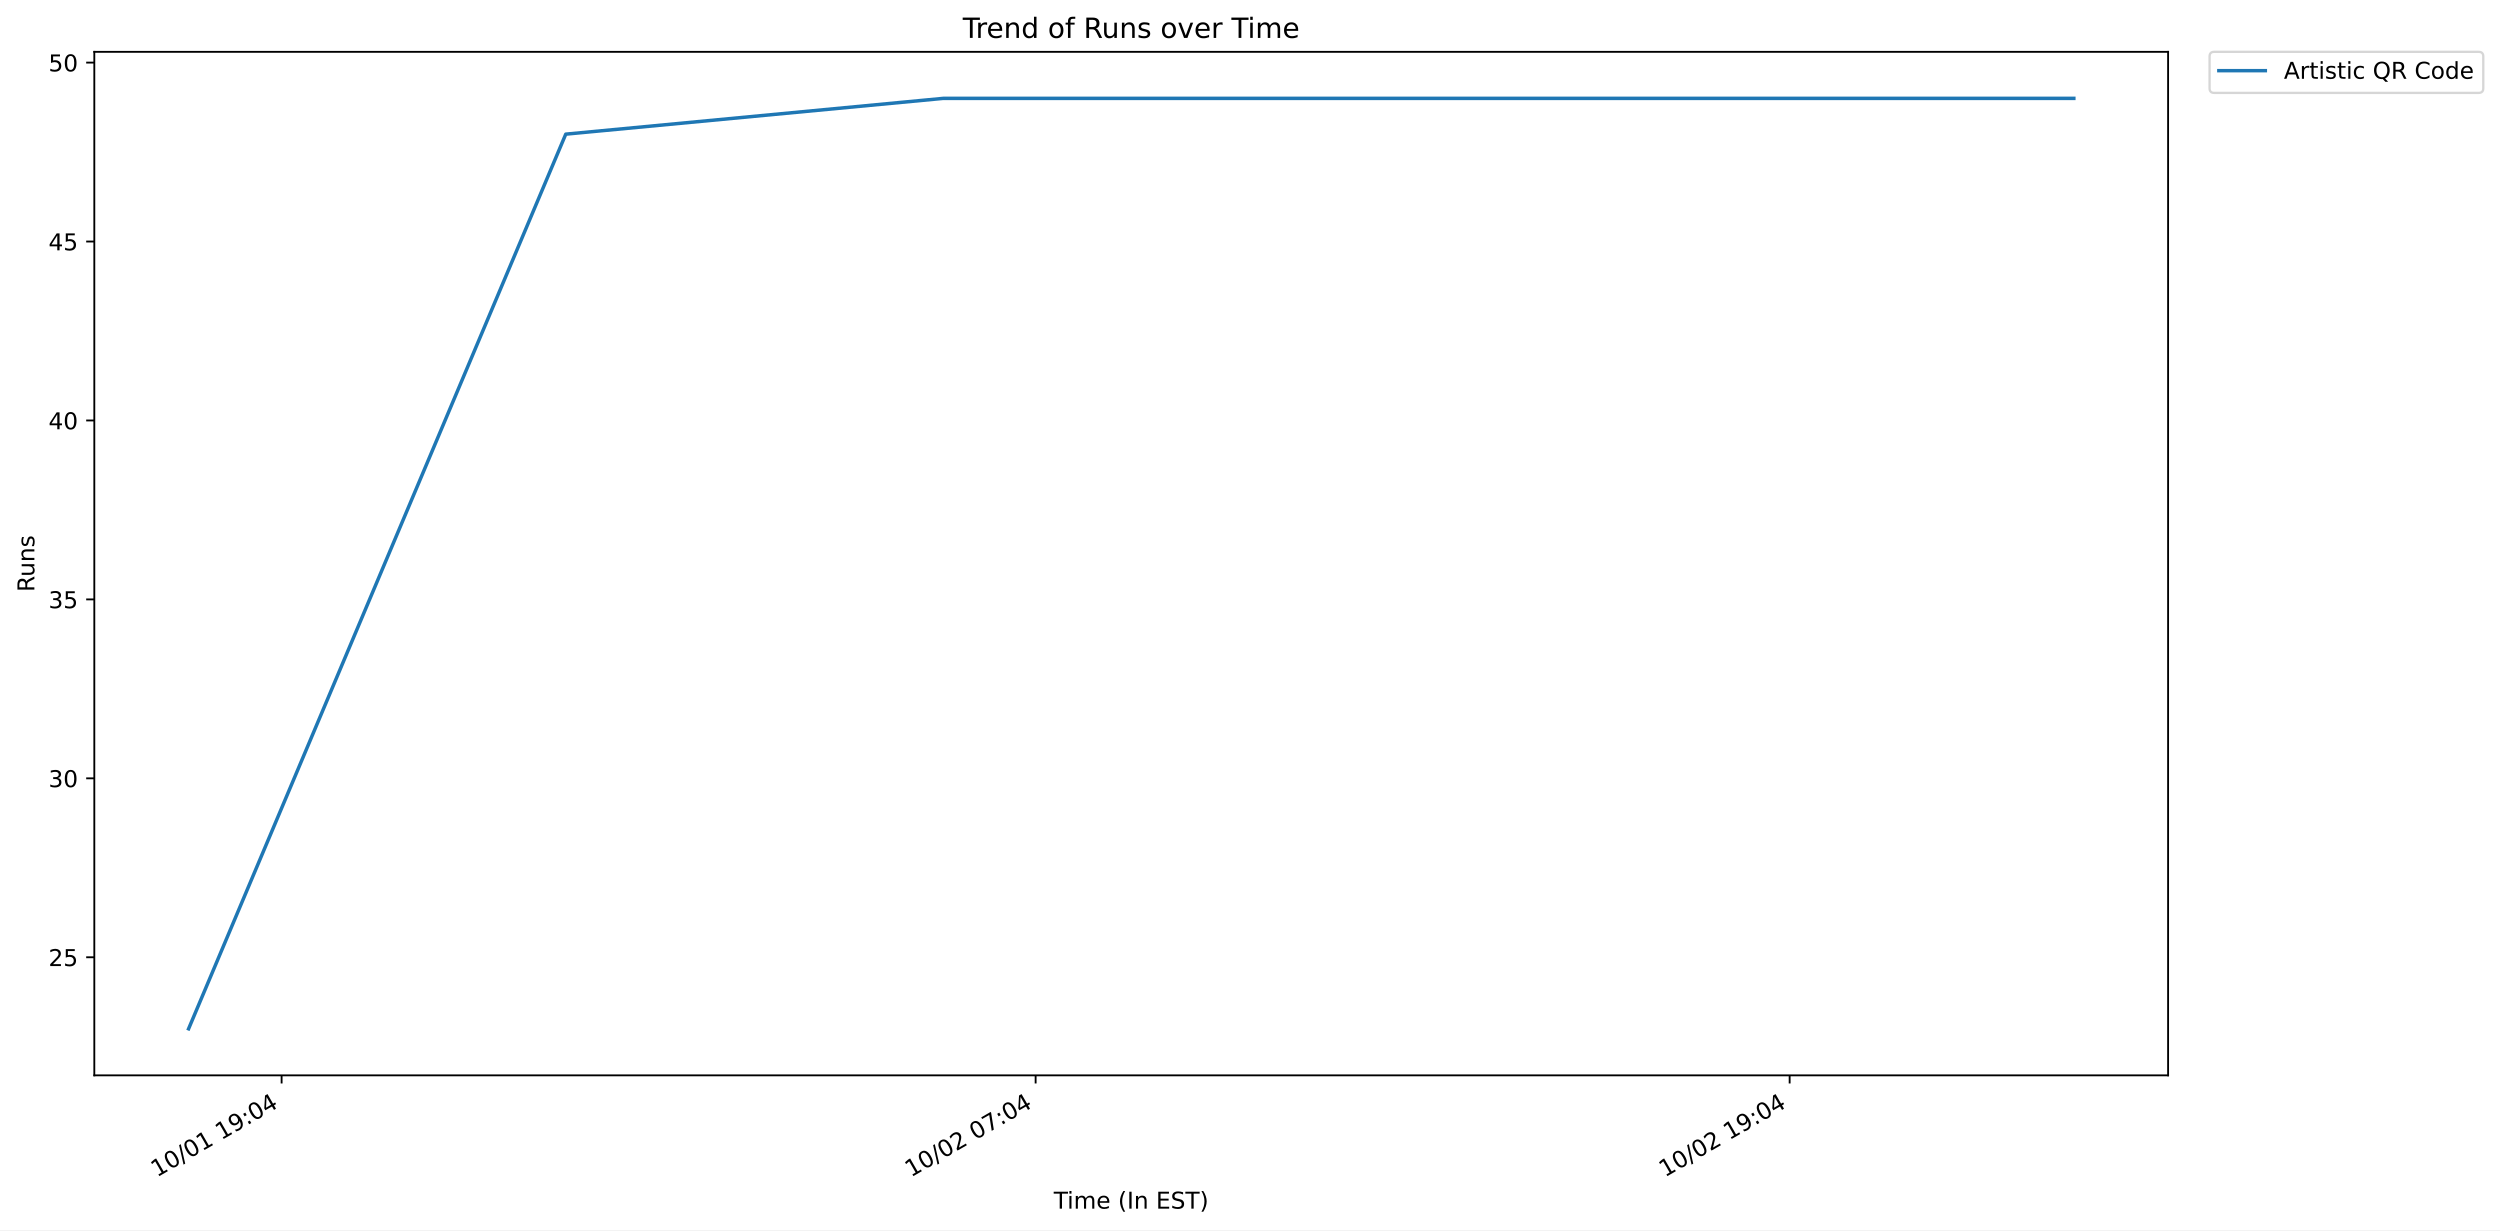
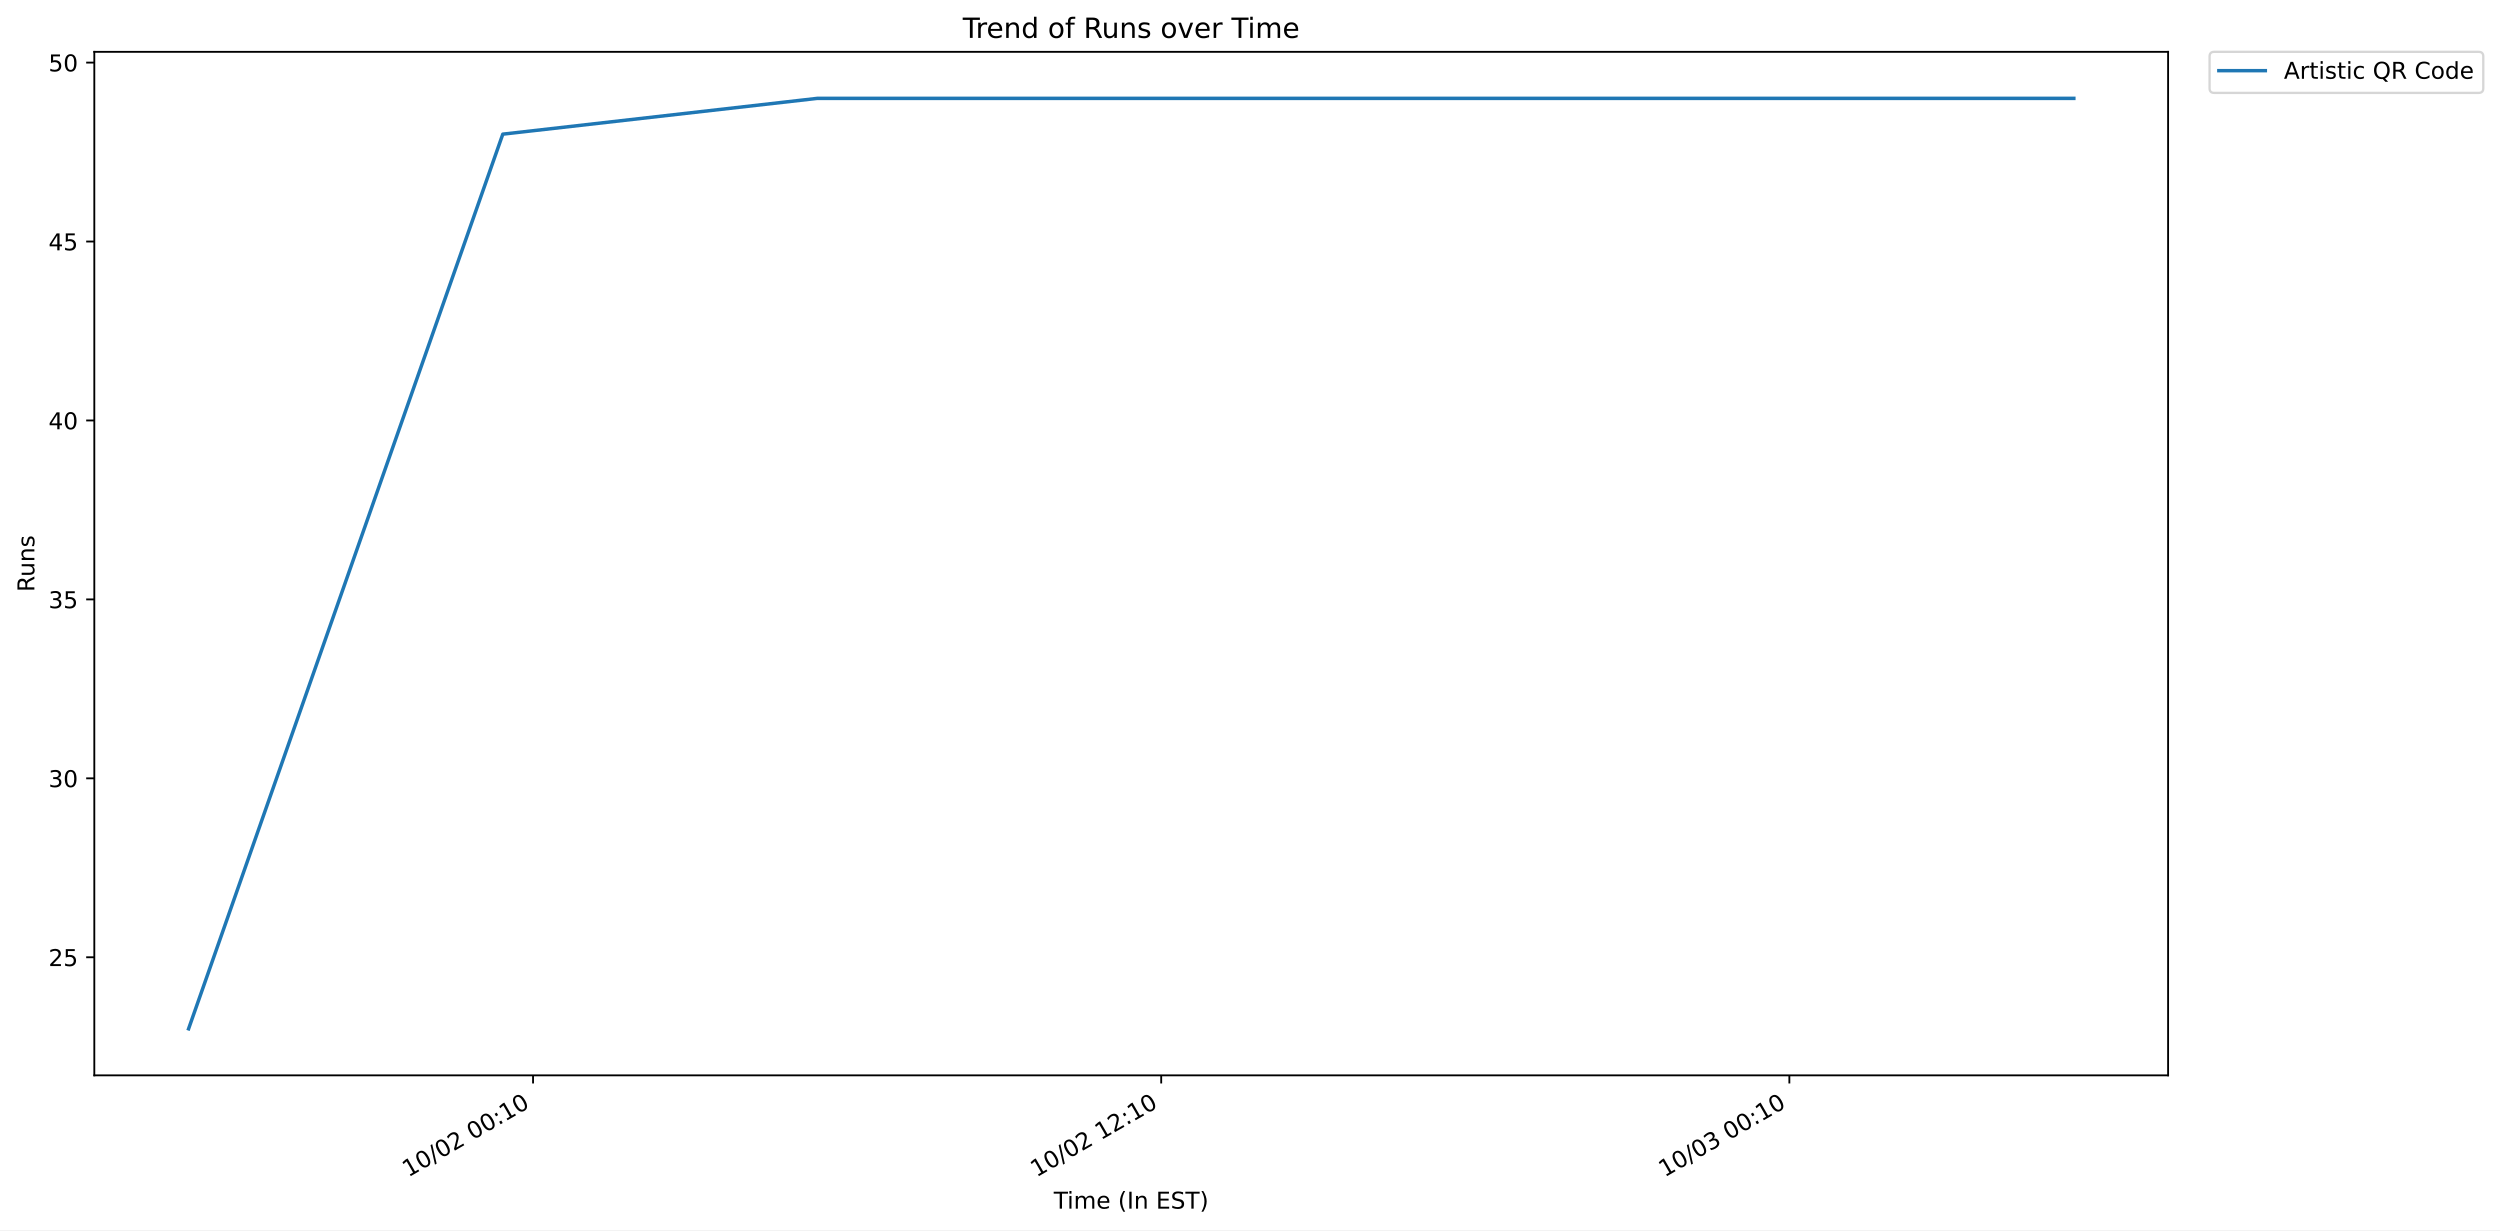
<svg xmlns="http://www.w3.org/2000/svg" xmlns:xlink="http://www.w3.org/1999/xlink" width="1076.295pt" height="529.626pt" viewBox="0 0 1076.295 529.626" version="1.1">
  <defs>
    <style type="text/css">*{stroke-linejoin: round; stroke-linecap: butt}</style>
  </defs>
  <g id="figure_1">
    <g id="patch_1">
      <path d="M 0 529.626  L 1076.295 529.626  L 1076.295 0  L 0 0  z " style="fill: #ffffff" />
    </g>
    <g id="axes_1">
      <g id="patch_2">
        <path d="M 40.603 462.958  L 933.403 462.958  L 933.403 22.318  L 40.603 22.318  z " style="fill: #ffffff" />
      </g>
      <g id="matplotlib.axis_1">
        <g id="xtick_1">
          <g id="line2d_1">
            <defs>
-               <path id="me366213491" d="M 0 0  L 0 3.5  " style="stroke: #000000; stroke-width: 0.8" />
-             </defs>
-             <g>
-               <use xlink:href="#me366213491" x="121.24" y="462.958" style="stroke: #000000; stroke-width: 0.8" />
+               <path id="mb31d9463e0" d="M 0 0  L 0 3.5  " style="stroke: #000000; stroke-width: 0.8" />
+             </defs>
+             <g>
+               <use xlink:href="#mb31d9463e0" x="229.487" y="462.958" style="stroke: #000000; stroke-width: 0.8" />
            </g>
          </g>
          <g id="text_1">
-             <g transform="translate(67.532 506.9464) rotate(-30) scale(0.1 -0.1)">
+             <g transform="translate(175.7795 506.9464) rotate(-30) scale(0.1 -0.1)">
              <defs>
                <path id="DejaVuSans-31" d="M 794 531  L 1825 531  L 1825 4091  L 703 3866  L 703 4441  L 1819 4666  L 2450 4666  L 2450 531  L 3481 531  L 3481 0  L 794 0  L 794 531  z " transform="scale(0.015625)" />
                <path id="DejaVuSans-30" d="M 2034 4250  Q 1547 4250 1301 3770  Q 1056 3291 1056 2328  Q 1056 1369 1301 889  Q 1547 409 2034 409  Q 2525 409 2770 889  Q 3016 1369 3016 2328  Q 3016 3291 2770 3770  Q 2525 4250 2034 4250  z M 2034 4750  Q 2819 4750 3233 4129  Q 3647 3509 3647 2328  Q 3647 1150 3233 529  Q 2819 -91 2034 -91  Q 1250 -91 836 529  Q 422 1150 422 2328  Q 422 3509 836 4129  Q 1250 4750 2034 4750  z " transform="scale(0.015625)" />
                <path id="DejaVuSans-2f" d="M 1625 4666  L 2156 4666  L 531 -594  L 0 -594  L 1625 4666  z " transform="scale(0.015625)" />
+                 <path id="DejaVuSans-32" d="M 1228 531  L 3431 531  L 3431 0  L 469 0  L 469 531  Q 828 903 1448 1529  Q 2069 2156 2228 2338  Q 2531 2678 2651 2914  Q 2772 3150 2772 3378  Q 2772 3750 2511 3984  Q 2250 4219 1831 4219  Q 1534 4219 1204 4116  Q 875 4013 500 3803  L 500 4441  Q 881 4594 1212 4672  Q 1544 4750 1819 4750  Q 2544 4750 2975 4387  Q 3406 4025 3406 3419  Q 3406 3131 3298 2873  Q 3191 2616 2906 2266  Q 2828 2175 2409 1742  Q 1991 1309 1228 531  z " transform="scale(0.015625)" />
                <path id="DejaVuSans-20" transform="scale(0.015625)" />
-                 <path id="DejaVuSans-39" d="M 703 97  L 703 672  Q 941 559 1184 500  Q 1428 441 1663 441  Q 2288 441 2617 861  Q 2947 1281 2994 2138  Q 2813 1869 2534 1725  Q 2256 1581 1919 1581  Q 1219 1581 811 2004  Q 403 2428 403 3163  Q 403 3881 828 4315  Q 1253 4750 1959 4750  Q 2769 4750 3195 4129  Q 3622 3509 3622 2328  Q 3622 1225 3098 567  Q 2575 -91 1691 -91  Q 1453 -91 1209 -44  Q 966 3 703 97  z M 1959 2075  Q 2384 2075 2632 2365  Q 2881 2656 2881 3163  Q 2881 3666 2632 3958  Q 2384 4250 1959 4250  Q 1534 4250 1286 3958  Q 1038 3666 1038 3163  Q 1038 2656 1286 2365  Q 1534 2075 1959 2075  z " transform="scale(0.015625)" />
                <path id="DejaVuSans-3a" d="M 750 794  L 1409 794  L 1409 0  L 750 0  L 750 794  z M 750 3309  L 1409 3309  L 1409 2516  L 750 2516  L 750 3309  z " transform="scale(0.015625)" />
-                 <path id="DejaVuSans-34" d="M 2419 4116  L 825 1625  L 2419 1625  L 2419 4116  z M 2253 4666  L 3047 4666  L 3047 1625  L 3713 1625  L 3713 1100  L 3047 1100  L 3047 0  L 2419 0  L 2419 1100  L 313 1100  L 313 1709  L 2253 4666  z " transform="scale(0.015625)" />
-               </defs>
-               <use xlink:href="#DejaVuSans-31" />
-               <use xlink:href="#DejaVuSans-30" x="63.623" />
-               <use xlink:href="#DejaVuSans-2f" x="127.246" />
-               <use xlink:href="#DejaVuSans-30" x="160.938" />
-               <use xlink:href="#DejaVuSans-31" x="224.561" />
-               <use xlink:href="#DejaVuSans-20" x="288.184" />
-               <use xlink:href="#DejaVuSans-31" x="319.971" />
-               <use xlink:href="#DejaVuSans-39" x="383.594" />
-               <use xlink:href="#DejaVuSans-3a" x="447.217" />
-               <use xlink:href="#DejaVuSans-30" x="480.908" />
-               <use xlink:href="#DejaVuSans-34" x="544.531" />
-             </g>
-           </g>
-         </g>
-         <g id="xtick_2">
-           <g id="line2d_2">
-             <g>
-               <use xlink:href="#me366213491" x="445.857" y="462.958" style="stroke: #000000; stroke-width: 0.8" />
-             </g>
-           </g>
-           <g id="text_2">
-             <g transform="translate(392.149 506.9464) rotate(-30) scale(0.1 -0.1)">
-               <defs>
-                 <path id="DejaVuSans-32" d="M 1228 531  L 3431 531  L 3431 0  L 469 0  L 469 531  Q 828 903 1448 1529  Q 2069 2156 2228 2338  Q 2531 2678 2651 2914  Q 2772 3150 2772 3378  Q 2772 3750 2511 3984  Q 2250 4219 1831 4219  Q 1534 4219 1204 4116  Q 875 4013 500 3803  L 500 4441  Q 881 4594 1212 4672  Q 1544 4750 1819 4750  Q 2544 4750 2975 4387  Q 3406 4025 3406 3419  Q 3406 3131 3298 2873  Q 3191 2616 2906 2266  Q 2828 2175 2409 1742  Q 1991 1309 1228 531  z " transform="scale(0.015625)" />
-                 <path id="DejaVuSans-37" d="M 525 4666  L 3525 4666  L 3525 4397  L 1831 0  L 1172 0  L 2766 4134  L 525 4134  L 525 4666  z " transform="scale(0.015625)" />
              </defs>
              <use xlink:href="#DejaVuSans-31" />
              <use xlink:href="#DejaVuSans-30" x="63.623" />
              <use xlink:href="#DejaVuSans-2f" x="127.246" />
              <use xlink:href="#DejaVuSans-30" x="160.938" />
              <use xlink:href="#DejaVuSans-32" x="224.561" />
              <use xlink:href="#DejaVuSans-20" x="288.184" />
              <use xlink:href="#DejaVuSans-30" x="319.971" />
-               <use xlink:href="#DejaVuSans-37" x="383.594" />
+               <use xlink:href="#DejaVuSans-30" x="383.594" />
              <use xlink:href="#DejaVuSans-3a" x="447.217" />
-               <use xlink:href="#DejaVuSans-30" x="480.908" />
-               <use xlink:href="#DejaVuSans-34" x="544.531" />
-             </g>
-           </g>
-         </g>
-         <g id="xtick_3">
-           <g id="line2d_3">
-             <g>
-               <use xlink:href="#me366213491" x="770.474" y="462.958" style="stroke: #000000; stroke-width: 0.8" />
-             </g>
-           </g>
-           <g id="text_3">
-             <g transform="translate(716.766 506.9464) rotate(-30) scale(0.1 -0.1)">
+               <use xlink:href="#DejaVuSans-31" x="480.908" />
+               <use xlink:href="#DejaVuSans-30" x="544.531" />
+             </g>
+           </g>
+         </g>
+         <g id="xtick_2">
+           <g id="line2d_2">
+             <g>
+               <use xlink:href="#mb31d9463e0" x="499.919" y="462.958" style="stroke: #000000; stroke-width: 0.8" />
+             </g>
+           </g>
+           <g id="text_2">
+             <g transform="translate(446.2111 506.9464) rotate(-30) scale(0.1 -0.1)">
              <use xlink:href="#DejaVuSans-31" />
              <use xlink:href="#DejaVuSans-30" x="63.623" />
              <use xlink:href="#DejaVuSans-2f" x="127.246" />
              <use xlink:href="#DejaVuSans-30" x="160.938" />
              <use xlink:href="#DejaVuSans-32" x="224.561" />
              <use xlink:href="#DejaVuSans-20" x="288.184" />
              <use xlink:href="#DejaVuSans-31" x="319.971" />
-               <use xlink:href="#DejaVuSans-39" x="383.594" />
+               <use xlink:href="#DejaVuSans-32" x="383.594" />
              <use xlink:href="#DejaVuSans-3a" x="447.217" />
-               <use xlink:href="#DejaVuSans-30" x="480.908" />
-               <use xlink:href="#DejaVuSans-34" x="544.531" />
+               <use xlink:href="#DejaVuSans-31" x="480.908" />
+               <use xlink:href="#DejaVuSans-30" x="544.531" />
+             </g>
+           </g>
+         </g>
+         <g id="xtick_3">
+           <g id="line2d_3">
+             <g>
+               <use xlink:href="#mb31d9463e0" x="770.35" y="462.958" style="stroke: #000000; stroke-width: 0.8" />
+             </g>
+           </g>
+           <g id="text_3">
+             <g transform="translate(716.6428 506.9464) rotate(-30) scale(0.1 -0.1)">
+               <defs>
+                 <path id="DejaVuSans-33" d="M 2597 2516  Q 3050 2419 3304 2112  Q 3559 1806 3559 1356  Q 3559 666 3084 287  Q 2609 -91 1734 -91  Q 1441 -91 1130 -33  Q 819 25 488 141  L 488 750  Q 750 597 1062 519  Q 1375 441 1716 441  Q 2309 441 2620 675  Q 2931 909 2931 1356  Q 2931 1769 2642 2001  Q 2353 2234 1838 2234  L 1294 2234  L 1294 2753  L 1863 2753  Q 2328 2753 2575 2939  Q 2822 3125 2822 3475  Q 2822 3834 2567 4026  Q 2313 4219 1838 4219  Q 1578 4219 1281 4162  Q 984 4106 628 3988  L 628 4550  Q 988 4650 1302 4700  Q 1616 4750 1894 4750  Q 2613 4750 3031 4423  Q 3450 4097 3450 3541  Q 3450 3153 3228 2886  Q 3006 2619 2597 2516  z " transform="scale(0.015625)" />
+               </defs>
+               <use xlink:href="#DejaVuSans-31" />
+               <use xlink:href="#DejaVuSans-30" x="63.623" />
+               <use xlink:href="#DejaVuSans-2f" x="127.246" />
+               <use xlink:href="#DejaVuSans-30" x="160.938" />
+               <use xlink:href="#DejaVuSans-33" x="224.561" />
+               <use xlink:href="#DejaVuSans-20" x="288.184" />
+               <use xlink:href="#DejaVuSans-30" x="319.971" />
+               <use xlink:href="#DejaVuSans-30" x="383.594" />
+               <use xlink:href="#DejaVuSans-3a" x="447.217" />
+               <use xlink:href="#DejaVuSans-31" x="480.908" />
+               <use xlink:href="#DejaVuSans-30" x="544.531" />
            </g>
          </g>
        </g>
        <g id="text_4">
          <g transform="translate(453.6586 520.3459) scale(0.1 -0.1)">
            <defs>
              <path id="DejaVuSans-54" d="M -19 4666  L 3928 4666  L 3928 4134  L 2272 4134  L 2272 0  L 1638 0  L 1638 4134  L -19 4134  L -19 4666  z " transform="scale(0.015625)" />
              <path id="DejaVuSans-69" d="M 603 3500  L 1178 3500  L 1178 0  L 603 0  L 603 3500  z M 603 4863  L 1178 4863  L 1178 4134  L 603 4134  L 603 4863  z " transform="scale(0.015625)" />
              <path id="DejaVuSans-6d" d="M 3328 2828  Q 3544 3216 3844 3400  Q 4144 3584 4550 3584  Q 5097 3584 5394 3201  Q 5691 2819 5691 2113  L 5691 0  L 5113 0  L 5113 2094  Q 5113 2597 4934 2840  Q 4756 3084 4391 3084  Q 3944 3084 3684 2787  Q 3425 2491 3425 1978  L 3425 0  L 2847 0  L 2847 2094  Q 2847 2600 2669 2842  Q 2491 3084 2119 3084  Q 1678 3084 1418 2786  Q 1159 2488 1159 1978  L 1159 0  L 581 0  L 581 3500  L 1159 3500  L 1159 2956  Q 1356 3278 1631 3431  Q 1906 3584 2284 3584  Q 2666 3584 2933 3390  Q 3200 3197 3328 2828  z " transform="scale(0.015625)" />
              <path id="DejaVuSans-65" d="M 3597 1894  L 3597 1613  L 953 1613  Q 991 1019 1311 708  Q 1631 397 2203 397  Q 2534 397 2845 478  Q 3156 559 3463 722  L 3463 178  Q 3153 47 2828 -22  Q 2503 -91 2169 -91  Q 1331 -91 842 396  Q 353 884 353 1716  Q 353 2575 817 3079  Q 1281 3584 2069 3584  Q 2775 3584 3186 3129  Q 3597 2675 3597 1894  z M 3022 2063  Q 3016 2534 2758 2815  Q 2500 3097 2075 3097  Q 1594 3097 1305 2825  Q 1016 2553 972 2059  L 3022 2063  z " transform="scale(0.015625)" />
              <path id="DejaVuSans-28" d="M 1984 4856  Q 1566 4138 1362 3434  Q 1159 2731 1159 2009  Q 1159 1288 1364 580  Q 1569 -128 1984 -844  L 1484 -844  Q 1016 -109 783 600  Q 550 1309 550 2009  Q 550 2706 781 3412  Q 1013 4119 1484 4856  L 1984 4856  z " transform="scale(0.015625)" />
              <path id="DejaVuSans-49" d="M 628 4666  L 1259 4666  L 1259 0  L 628 0  L 628 4666  z " transform="scale(0.015625)" />
              <path id="DejaVuSans-6e" d="M 3513 2113  L 3513 0  L 2938 0  L 2938 2094  Q 2938 2591 2744 2837  Q 2550 3084 2163 3084  Q 1697 3084 1428 2787  Q 1159 2491 1159 1978  L 1159 0  L 581 0  L 581 3500  L 1159 3500  L 1159 2956  Q 1366 3272 1645 3428  Q 1925 3584 2291 3584  Q 2894 3584 3203 3211  Q 3513 2838 3513 2113  z " transform="scale(0.015625)" />
              <path id="DejaVuSans-45" d="M 628 4666  L 3578 4666  L 3578 4134  L 1259 4134  L 1259 2753  L 3481 2753  L 3481 2222  L 1259 2222  L 1259 531  L 3634 531  L 3634 0  L 628 0  L 628 4666  z " transform="scale(0.015625)" />
              <path id="DejaVuSans-53" d="M 3425 4513  L 3425 3897  Q 3066 4069 2747 4153  Q 2428 4238 2131 4238  Q 1616 4238 1336 4038  Q 1056 3838 1056 3469  Q 1056 3159 1242 3001  Q 1428 2844 1947 2747  L 2328 2669  Q 3034 2534 3370 2195  Q 3706 1856 3706 1288  Q 3706 609 3251 259  Q 2797 -91 1919 -91  Q 1588 -91 1214 -16  Q 841 59 441 206  L 441 856  Q 825 641 1194 531  Q 1563 422 1919 422  Q 2459 422 2753 634  Q 3047 847 3047 1241  Q 3047 1584 2836 1778  Q 2625 1972 2144 2069  L 1759 2144  Q 1053 2284 737 2584  Q 422 2884 422 3419  Q 422 4038 858 4394  Q 1294 4750 2059 4750  Q 2388 4750 2728 4690  Q 3069 4631 3425 4513  z " transform="scale(0.015625)" />
              <path id="DejaVuSans-29" d="M 513 4856  L 1013 4856  Q 1481 4119 1714 3412  Q 1947 2706 1947 2009  Q 1947 1309 1714 600  Q 1481 -109 1013 -844  L 513 -844  Q 928 -128 1133 580  Q 1338 1288 1338 2009  Q 1338 2731 1133 3434  Q 928 4138 513 4856  z " transform="scale(0.015625)" />
            </defs>
            <use xlink:href="#DejaVuSans-54" />
            <use xlink:href="#DejaVuSans-69" x="57.959" />
            <use xlink:href="#DejaVuSans-6d" x="85.742" />
            <use xlink:href="#DejaVuSans-65" x="183.154" />
            <use xlink:href="#DejaVuSans-20" x="244.678" />
            <use xlink:href="#DejaVuSans-28" x="276.465" />
            <use xlink:href="#DejaVuSans-49" x="315.479" />
            <use xlink:href="#DejaVuSans-6e" x="344.971" />
            <use xlink:href="#DejaVuSans-20" x="408.35" />
            <use xlink:href="#DejaVuSans-45" x="440.137" />
            <use xlink:href="#DejaVuSans-53" x="503.32" />
            <use xlink:href="#DejaVuSans-54" x="566.797" />
            <use xlink:href="#DejaVuSans-29" x="627.881" />
          </g>
        </g>
      </g>
      <g id="matplotlib.axis_2">
        <g id="ytick_1">
          <g id="line2d_4">
            <defs>
-               <path id="m76ed557c93" d="M 0 0  L -3.5 0  " style="stroke: #000000; stroke-width: 0.8" />
-             </defs>
-             <g>
-               <use xlink:href="#m76ed557c93" x="40.603" y="412.115" style="stroke: #000000; stroke-width: 0.8" />
+               <path id="mcaf431d10a" d="M 0 0  L -3.5 0  " style="stroke: #000000; stroke-width: 0.8" />
+             </defs>
+             <g>
+               <use xlink:href="#mcaf431d10a" x="40.603" y="412.115" style="stroke: #000000; stroke-width: 0.8" />
            </g>
          </g>
          <g id="text_5">
            <g transform="translate(20.87813 415.9143) scale(0.1 -0.1)">
              <defs>
                <path id="DejaVuSans-35" d="M 691 4666  L 3169 4666  L 3169 4134  L 1269 4134  L 1269 2991  Q 1406 3038 1543 3061  Q 1681 3084 1819 3084  Q 2600 3084 3056 2656  Q 3513 2228 3513 1497  Q 3513 744 3044 326  Q 2575 -91 1722 -91  Q 1428 -91 1123 -41  Q 819 9 494 109  L 494 744  Q 775 591 1075 516  Q 1375 441 1709 441  Q 2250 441 2565 725  Q 2881 1009 2881 1497  Q 2881 1984 2565 2268  Q 2250 2553 1709 2553  Q 1456 2553 1204 2497  Q 953 2441 691 2322  L 691 4666  z " transform="scale(0.015625)" />
              </defs>
              <use xlink:href="#DejaVuSans-32" />
              <use xlink:href="#DejaVuSans-35" x="63.623" />
            </g>
          </g>
        </g>
        <g id="ytick_2">
          <g id="line2d_5">
            <g>
-               <use xlink:href="#m76ed557c93" x="40.603" y="335.08" style="stroke: #000000; stroke-width: 0.8" />
+               <use xlink:href="#mcaf431d10a" x="40.603" y="335.08" style="stroke: #000000; stroke-width: 0.8" />
            </g>
          </g>
          <g id="text_6">
            <g transform="translate(20.87813 338.8793) scale(0.1 -0.1)">
-               <defs>
-                 <path id="DejaVuSans-33" d="M 2597 2516  Q 3050 2419 3304 2112  Q 3559 1806 3559 1356  Q 3559 666 3084 287  Q 2609 -91 1734 -91  Q 1441 -91 1130 -33  Q 819 25 488 141  L 488 750  Q 750 597 1062 519  Q 1375 441 1716 441  Q 2309 441 2620 675  Q 2931 909 2931 1356  Q 2931 1769 2642 2001  Q 2353 2234 1838 2234  L 1294 2234  L 1294 2753  L 1863 2753  Q 2328 2753 2575 2939  Q 2822 3125 2822 3475  Q 2822 3834 2567 4026  Q 2313 4219 1838 4219  Q 1578 4219 1281 4162  Q 984 4106 628 3988  L 628 4550  Q 988 4650 1302 4700  Q 1616 4750 1894 4750  Q 2613 4750 3031 4423  Q 3450 4097 3450 3541  Q 3450 3153 3228 2886  Q 3006 2619 2597 2516  z " transform="scale(0.015625)" />
-               </defs>
              <use xlink:href="#DejaVuSans-33" />
              <use xlink:href="#DejaVuSans-30" x="63.623" />
            </g>
          </g>
        </g>
        <g id="ytick_3">
          <g id="line2d_6">
            <g>
-               <use xlink:href="#m76ed557c93" x="40.603" y="258.045" style="stroke: #000000; stroke-width: 0.8" />
+               <use xlink:href="#mcaf431d10a" x="40.603" y="258.045" style="stroke: #000000; stroke-width: 0.8" />
            </g>
          </g>
          <g id="text_7">
            <g transform="translate(20.87813 261.8443) scale(0.1 -0.1)">
              <use xlink:href="#DejaVuSans-33" />
              <use xlink:href="#DejaVuSans-35" x="63.623" />
            </g>
          </g>
        </g>
        <g id="ytick_4">
          <g id="line2d_7">
            <g>
-               <use xlink:href="#m76ed557c93" x="40.603" y="181.01" style="stroke: #000000; stroke-width: 0.8" />
+               <use xlink:href="#mcaf431d10a" x="40.603" y="181.01" style="stroke: #000000; stroke-width: 0.8" />
            </g>
          </g>
          <g id="text_8">
            <g transform="translate(20.87813 184.8094) scale(0.1 -0.1)">
+               <defs>
+                 <path id="DejaVuSans-34" d="M 2419 4116  L 825 1625  L 2419 1625  L 2419 4116  z M 2253 4666  L 3047 4666  L 3047 1625  L 3713 1625  L 3713 1100  L 3047 1100  L 3047 0  L 2419 0  L 2419 1100  L 313 1100  L 313 1709  L 2253 4666  z " transform="scale(0.015625)" />
+               </defs>
              <use xlink:href="#DejaVuSans-34" />
              <use xlink:href="#DejaVuSans-30" x="63.623" />
            </g>
          </g>
        </g>
        <g id="ytick_5">
          <g id="line2d_8">
            <g>
-               <use xlink:href="#m76ed557c93" x="40.603" y="103.975" style="stroke: #000000; stroke-width: 0.8" />
+               <use xlink:href="#mcaf431d10a" x="40.603" y="103.975" style="stroke: #000000; stroke-width: 0.8" />
            </g>
          </g>
          <g id="text_9">
            <g transform="translate(20.87813 107.7744) scale(0.1 -0.1)">
              <use xlink:href="#DejaVuSans-34" />
              <use xlink:href="#DejaVuSans-35" x="63.623" />
            </g>
          </g>
        </g>
        <g id="ytick_6">
          <g id="line2d_9">
            <g>
-               <use xlink:href="#m76ed557c93" x="40.603" y="26.94" style="stroke: #000000; stroke-width: 0.8" />
+               <use xlink:href="#mcaf431d10a" x="40.603" y="26.94" style="stroke: #000000; stroke-width: 0.8" />
            </g>
          </g>
          <g id="text_10">
            <g transform="translate(20.87813 30.73944) scale(0.1 -0.1)">
              <use xlink:href="#DejaVuSans-35" />
              <use xlink:href="#DejaVuSans-30" x="63.623" />
            </g>
          </g>
        </g>
        <g id="text_11">
          <g transform="translate(14.79844 254.8295) rotate(-90) scale(0.1 -0.1)">
            <defs>
              <path id="DejaVuSans-52" d="M 2841 2188  Q 3044 2119 3236 1894  Q 3428 1669 3622 1275  L 4263 0  L 3584 0  L 2988 1197  Q 2756 1666 2539 1819  Q 2322 1972 1947 1972  L 1259 1972  L 1259 0  L 628 0  L 628 4666  L 2053 4666  Q 2853 4666 3247 4331  Q 3641 3997 3641 3322  Q 3641 2881 3436 2590  Q 3231 2300 2841 2188  z M 1259 4147  L 1259 2491  L 2053 2491  Q 2509 2491 2742 2702  Q 2975 2913 2975 3322  Q 2975 3731 2742 3939  Q 2509 4147 2053 4147  L 1259 4147  z " transform="scale(0.015625)" />
              <path id="DejaVuSans-75" d="M 544 1381  L 544 3500  L 1119 3500  L 1119 1403  Q 1119 906 1312 657  Q 1506 409 1894 409  Q 2359 409 2629 706  Q 2900 1003 2900 1516  L 2900 3500  L 3475 3500  L 3475 0  L 2900 0  L 2900 538  Q 2691 219 2414 64  Q 2138 -91 1772 -91  Q 1169 -91 856 284  Q 544 659 544 1381  z M 1991 3584  L 1991 3584  z " transform="scale(0.015625)" />
              <path id="DejaVuSans-73" d="M 2834 3397  L 2834 2853  Q 2591 2978 2328 3040  Q 2066 3103 1784 3103  Q 1356 3103 1142 2972  Q 928 2841 928 2578  Q 928 2378 1081 2264  Q 1234 2150 1697 2047  L 1894 2003  Q 2506 1872 2764 1633  Q 3022 1394 3022 966  Q 3022 478 2636 193  Q 2250 -91 1575 -91  Q 1294 -91 989 -36  Q 684 19 347 128  L 347 722  Q 666 556 975 473  Q 1284 391 1588 391  Q 1994 391 2212 530  Q 2431 669 2431 922  Q 2431 1156 2273 1281  Q 2116 1406 1581 1522  L 1381 1569  Q 847 1681 609 1914  Q 372 2147 372 2553  Q 372 3047 722 3315  Q 1072 3584 1716 3584  Q 2034 3584 2315 3537  Q 2597 3491 2834 3397  z " transform="scale(0.015625)" />
            </defs>
            <use xlink:href="#DejaVuSans-52" />
            <use xlink:href="#DejaVuSans-75" x="64.982" />
            <use xlink:href="#DejaVuSans-6e" x="128.361" />
            <use xlink:href="#DejaVuSans-73" x="191.74" />
          </g>
        </g>
      </g>
      <g id="line2d_10">
-         <path d="M 81.185 442.929  L 243.572 57.754  L 406.108 42.347  L 569.414 42.347  L 730.483 42.347  L 892.821 42.347  " clip-path="url(#p685b3c3fdf)" style="fill: none; stroke: #1f77b4; stroke-width: 1.5; stroke-linecap: square" />
+         <path d="M 81.185 442.929  L 216.466 57.754  L 351.871 42.347  L 487.918 42.347  L 622.101 42.347  L 757.342 42.347  L 892.821 42.347  " clip-path="url(#pb2a4dcb38e)" style="fill: none; stroke: #1f77b4; stroke-width: 1.5; stroke-linecap: square" />
      </g>
      <g id="patch_3">
        <path d="M 40.603 462.958  L 40.603 22.318  " style="fill: none; stroke: #000000; stroke-width: 0.8; stroke-linejoin: miter; stroke-linecap: square" />
      </g>
      <g id="patch_4">
        <path d="M 933.403 462.958  L 933.403 22.318  " style="fill: none; stroke: #000000; stroke-width: 0.8; stroke-linejoin: miter; stroke-linecap: square" />
      </g>
      <g id="patch_5">
        <path d="M 40.603 462.958  L 933.403 462.958  " style="fill: none; stroke: #000000; stroke-width: 0.8; stroke-linejoin: miter; stroke-linecap: square" />
      </g>
      <g id="patch_6">
        <path d="M 40.603 22.318  L 933.403 22.318  " style="fill: none; stroke: #000000; stroke-width: 0.8; stroke-linejoin: miter; stroke-linecap: square" />
      </g>
      <g id="text_12">
        <g transform="translate(414.4866 16.31812) scale(0.12 -0.12)">
          <defs>
            <path id="DejaVuSans-72" d="M 2631 2963  Q 2534 3019 2420 3045  Q 2306 3072 2169 3072  Q 1681 3072 1420 2755  Q 1159 2438 1159 1844  L 1159 0  L 581 0  L 581 3500  L 1159 3500  L 1159 2956  Q 1341 3275 1631 3429  Q 1922 3584 2338 3584  Q 2397 3584 2469 3576  Q 2541 3569 2628 3553  L 2631 2963  z " transform="scale(0.015625)" />
            <path id="DejaVuSans-64" d="M 2906 2969  L 2906 4863  L 3481 4863  L 3481 0  L 2906 0  L 2906 525  Q 2725 213 2448 61  Q 2172 -91 1784 -91  Q 1150 -91 751 415  Q 353 922 353 1747  Q 353 2572 751 3078  Q 1150 3584 1784 3584  Q 2172 3584 2448 3432  Q 2725 3281 2906 2969  z M 947 1747  Q 947 1113 1208 752  Q 1469 391 1925 391  Q 2381 391 2643 752  Q 2906 1113 2906 1747  Q 2906 2381 2643 2742  Q 2381 3103 1925 3103  Q 1469 3103 1208 2742  Q 947 2381 947 1747  z " transform="scale(0.015625)" />
            <path id="DejaVuSans-6f" d="M 1959 3097  Q 1497 3097 1228 2736  Q 959 2375 959 1747  Q 959 1119 1226 758  Q 1494 397 1959 397  Q 2419 397 2687 759  Q 2956 1122 2956 1747  Q 2956 2369 2687 2733  Q 2419 3097 1959 3097  z M 1959 3584  Q 2709 3584 3137 3096  Q 3566 2609 3566 1747  Q 3566 888 3137 398  Q 2709 -91 1959 -91  Q 1206 -91 779 398  Q 353 888 353 1747  Q 353 2609 779 3096  Q 1206 3584 1959 3584  z " transform="scale(0.015625)" />
            <path id="DejaVuSans-66" d="M 2375 4863  L 2375 4384  L 1825 4384  Q 1516 4384 1395 4259  Q 1275 4134 1275 3809  L 1275 3500  L 2222 3500  L 2222 3053  L 1275 3053  L 1275 0  L 697 0  L 697 3053  L 147 3053  L 147 3500  L 697 3500  L 697 3744  Q 697 4328 969 4595  Q 1241 4863 1831 4863  L 2375 4863  z " transform="scale(0.015625)" />
            <path id="DejaVuSans-76" d="M 191 3500  L 800 3500  L 1894 563  L 2988 3500  L 3597 3500  L 2284 0  L 1503 0  L 191 3500  z " transform="scale(0.015625)" />
          </defs>
          <use xlink:href="#DejaVuSans-54" />
          <use xlink:href="#DejaVuSans-72" x="46.334" />
          <use xlink:href="#DejaVuSans-65" x="85.197" />
          <use xlink:href="#DejaVuSans-6e" x="146.721" />
          <use xlink:href="#DejaVuSans-64" x="210.1" />
          <use xlink:href="#DejaVuSans-20" x="273.576" />
          <use xlink:href="#DejaVuSans-6f" x="305.363" />
          <use xlink:href="#DejaVuSans-66" x="366.545" />
          <use xlink:href="#DejaVuSans-20" x="401.75" />
          <use xlink:href="#DejaVuSans-52" x="433.537" />
          <use xlink:href="#DejaVuSans-75" x="498.52" />
          <use xlink:href="#DejaVuSans-6e" x="561.898" />
          <use xlink:href="#DejaVuSans-73" x="625.277" />
          <use xlink:href="#DejaVuSans-20" x="677.377" />
          <use xlink:href="#DejaVuSans-6f" x="709.164" />
          <use xlink:href="#DejaVuSans-76" x="770.346" />
          <use xlink:href="#DejaVuSans-65" x="829.525" />
          <use xlink:href="#DejaVuSans-72" x="891.049" />
          <use xlink:href="#DejaVuSans-20" x="932.162" />
          <use xlink:href="#DejaVuSans-54" x="963.949" />
          <use xlink:href="#DejaVuSans-69" x="1021.908" />
          <use xlink:href="#DejaVuSans-6d" x="1049.691" />
          <use xlink:href="#DejaVuSans-65" x="1147.104" />
        </g>
      </g>
      <g id="legend_1">
        <g id="patch_7">
          <path d="M 953.259 39.996  L 1067.095 39.996  Q 1069.095 39.996 1069.095 37.996  L 1069.095 24.318  Q 1069.095 22.318 1067.095 22.318  L 953.259 22.318  Q 951.259 22.318 951.259 24.318  L 951.259 37.996  Q 951.259 39.996 953.259 39.996  z " style="fill: #ffffff; opacity: 0.8; stroke: #cccccc; stroke-linejoin: miter" />
        </g>
        <g id="line2d_11">
          <path d="M 955.259 30.417  L 965.259 30.417  L 975.259 30.417  " style="fill: none; stroke: #1f77b4; stroke-width: 1.5; stroke-linecap: square" />
        </g>
        <g id="text_13">
          <g transform="translate(983.2591 33.91656) scale(0.1 -0.1)">
            <defs>
              <path id="DejaVuSans-41" d="M 2188 4044  L 1331 1722  L 3047 1722  L 2188 4044  z M 1831 4666  L 2547 4666  L 4325 0  L 3669 0  L 3244 1197  L 1141 1197  L 716 0  L 50 0  L 1831 4666  z " transform="scale(0.015625)" />
              <path id="DejaVuSans-74" d="M 1172 4494  L 1172 3500  L 2356 3500  L 2356 3053  L 1172 3053  L 1172 1153  Q 1172 725 1289 603  Q 1406 481 1766 481  L 2356 481  L 2356 0  L 1766 0  Q 1100 0 847 248  Q 594 497 594 1153  L 594 3053  L 172 3053  L 172 3500  L 594 3500  L 594 4494  L 1172 4494  z " transform="scale(0.015625)" />
              <path id="DejaVuSans-63" d="M 3122 3366  L 3122 2828  Q 2878 2963 2633 3030  Q 2388 3097 2138 3097  Q 1578 3097 1268 2742  Q 959 2388 959 1747  Q 959 1106 1268 751  Q 1578 397 2138 397  Q 2388 397 2633 464  Q 2878 531 3122 666  L 3122 134  Q 2881 22 2623 -34  Q 2366 -91 2075 -91  Q 1284 -91 818 406  Q 353 903 353 1747  Q 353 2603 823 3093  Q 1294 3584 2113 3584  Q 2378 3584 2631 3529  Q 2884 3475 3122 3366  z " transform="scale(0.015625)" />
              <path id="DejaVuSans-51" d="M 2522 4238  Q 1834 4238 1429 3725  Q 1025 3213 1025 2328  Q 1025 1447 1429 934  Q 1834 422 2522 422  Q 3209 422 3611 934  Q 4013 1447 4013 2328  Q 4013 3213 3611 3725  Q 3209 4238 2522 4238  z M 3406 84  L 4238 -825  L 3475 -825  L 2784 -78  Q 2681 -84 2626 -87  Q 2572 -91 2522 -91  Q 1538 -91 948 567  Q 359 1225 359 2328  Q 359 3434 948 4092  Q 1538 4750 2522 4750  Q 3503 4750 4090 4092  Q 4678 3434 4678 2328  Q 4678 1516 4351 937  Q 4025 359 3406 84  z " transform="scale(0.015625)" />
              <path id="DejaVuSans-43" d="M 4122 4306  L 4122 3641  Q 3803 3938 3442 4084  Q 3081 4231 2675 4231  Q 1875 4231 1450 3742  Q 1025 3253 1025 2328  Q 1025 1406 1450 917  Q 1875 428 2675 428  Q 3081 428 3442 575  Q 3803 722 4122 1019  L 4122 359  Q 3791 134 3420 21  Q 3050 -91 2638 -91  Q 1578 -91 968 557  Q 359 1206 359 2328  Q 359 3453 968 4101  Q 1578 4750 2638 4750  Q 3056 4750 3426 4639  Q 3797 4528 4122 4306  z " transform="scale(0.015625)" />
            </defs>
            <use xlink:href="#DejaVuSans-41" />
            <use xlink:href="#DejaVuSans-72" x="68.408" />
            <use xlink:href="#DejaVuSans-74" x="109.521" />
            <use xlink:href="#DejaVuSans-69" x="148.73" />
            <use xlink:href="#DejaVuSans-73" x="176.514" />
            <use xlink:href="#DejaVuSans-74" x="228.613" />
            <use xlink:href="#DejaVuSans-69" x="267.822" />
            <use xlink:href="#DejaVuSans-63" x="295.605" />
            <use xlink:href="#DejaVuSans-20" x="350.586" />
            <use xlink:href="#DejaVuSans-51" x="382.373" />
            <use xlink:href="#DejaVuSans-52" x="461.084" />
            <use xlink:href="#DejaVuSans-20" x="530.566" />
            <use xlink:href="#DejaVuSans-43" x="562.354" />
            <use xlink:href="#DejaVuSans-6f" x="632.178" />
            <use xlink:href="#DejaVuSans-64" x="693.359" />
            <use xlink:href="#DejaVuSans-65" x="756.836" />
          </g>
        </g>
      </g>
    </g>
  </g>
  <defs>
-     <clipPath id="p685b3c3fdf">
+     <clipPath id="pb2a4dcb38e">
      <rect x="40.603" y="22.318" width="892.8" height="440.64" />
    </clipPath>
  </defs>
</svg>
